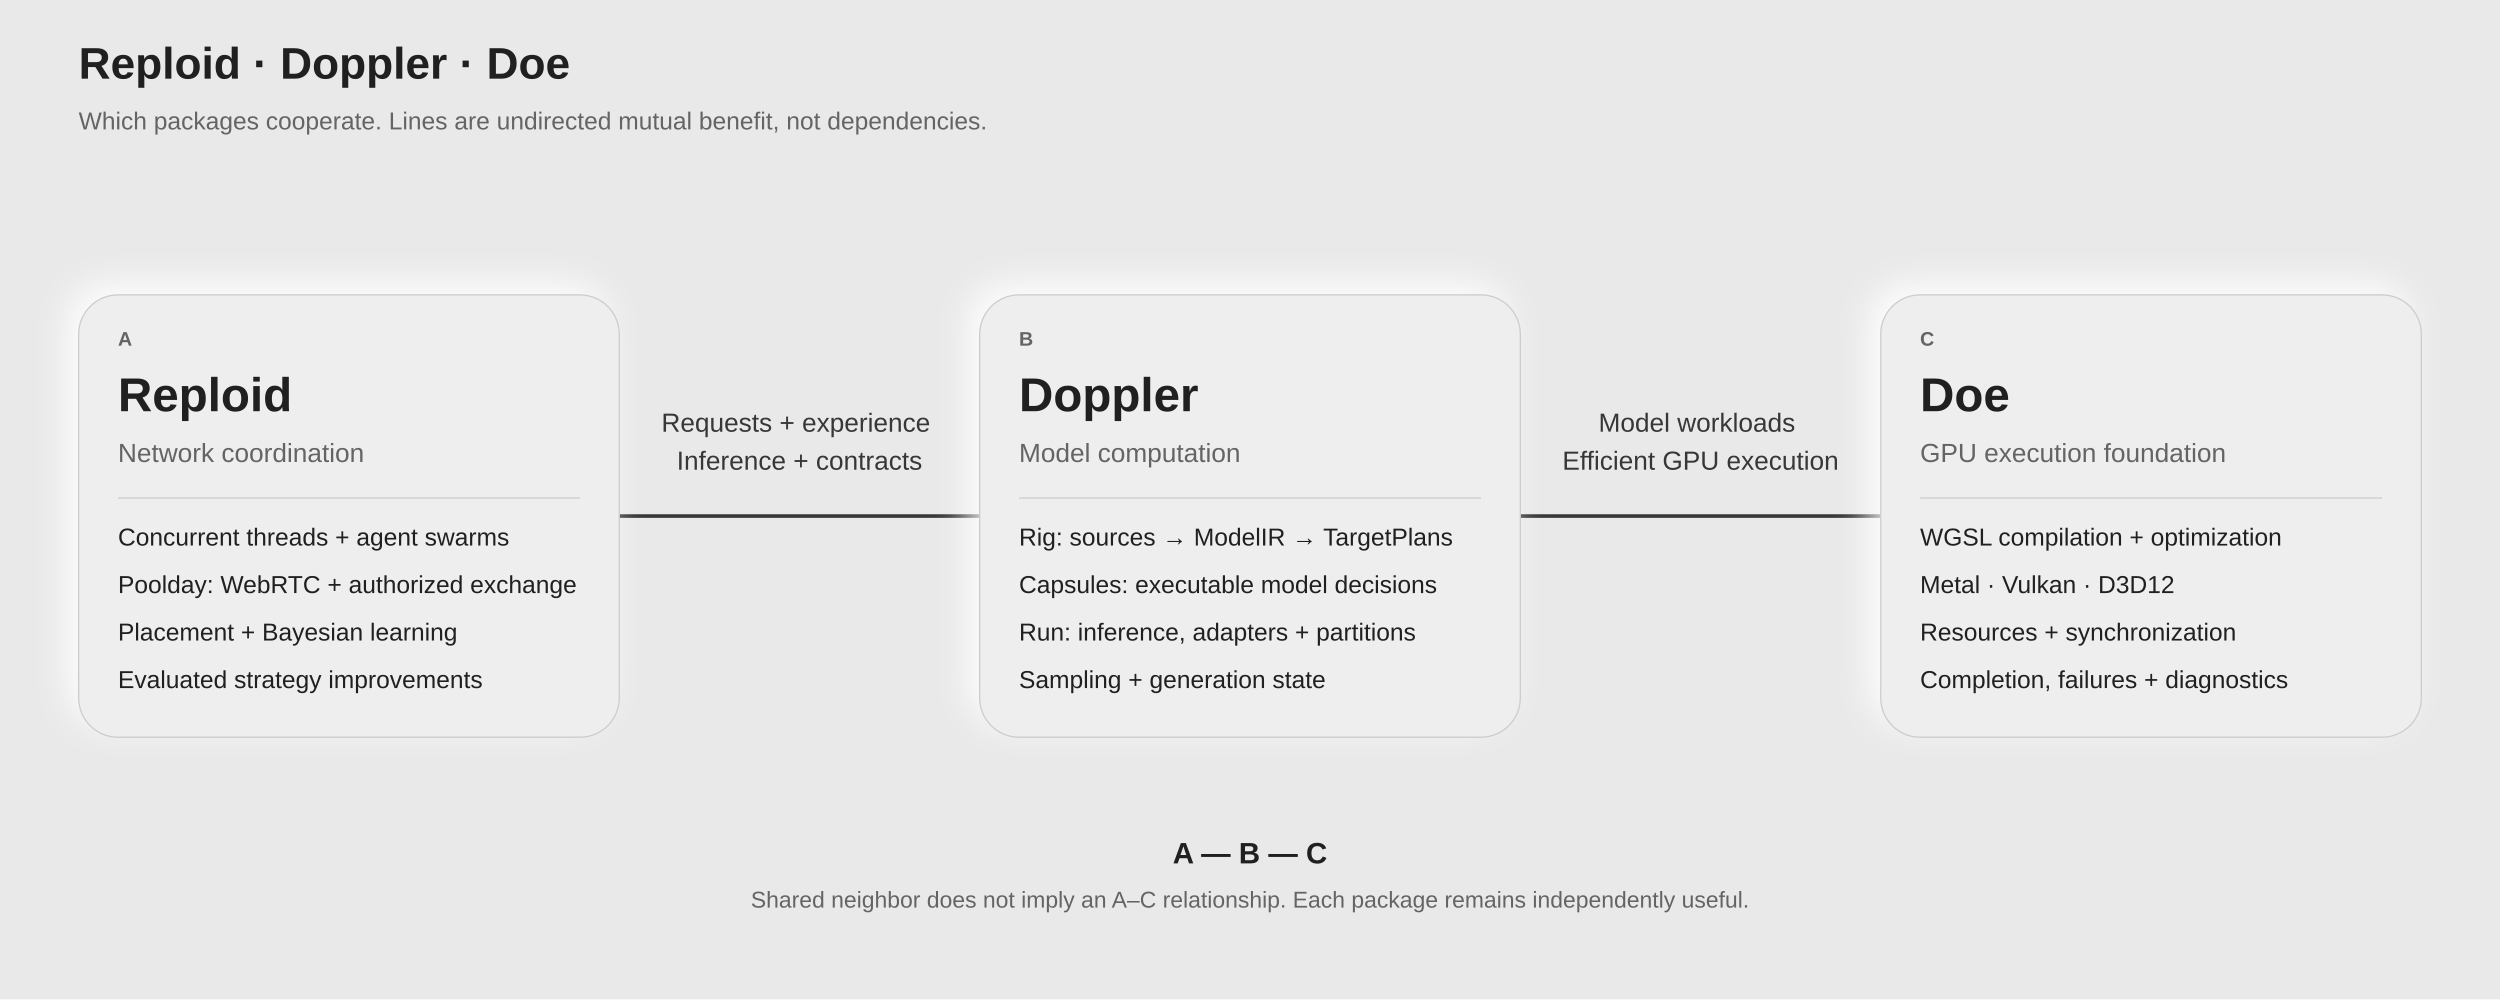
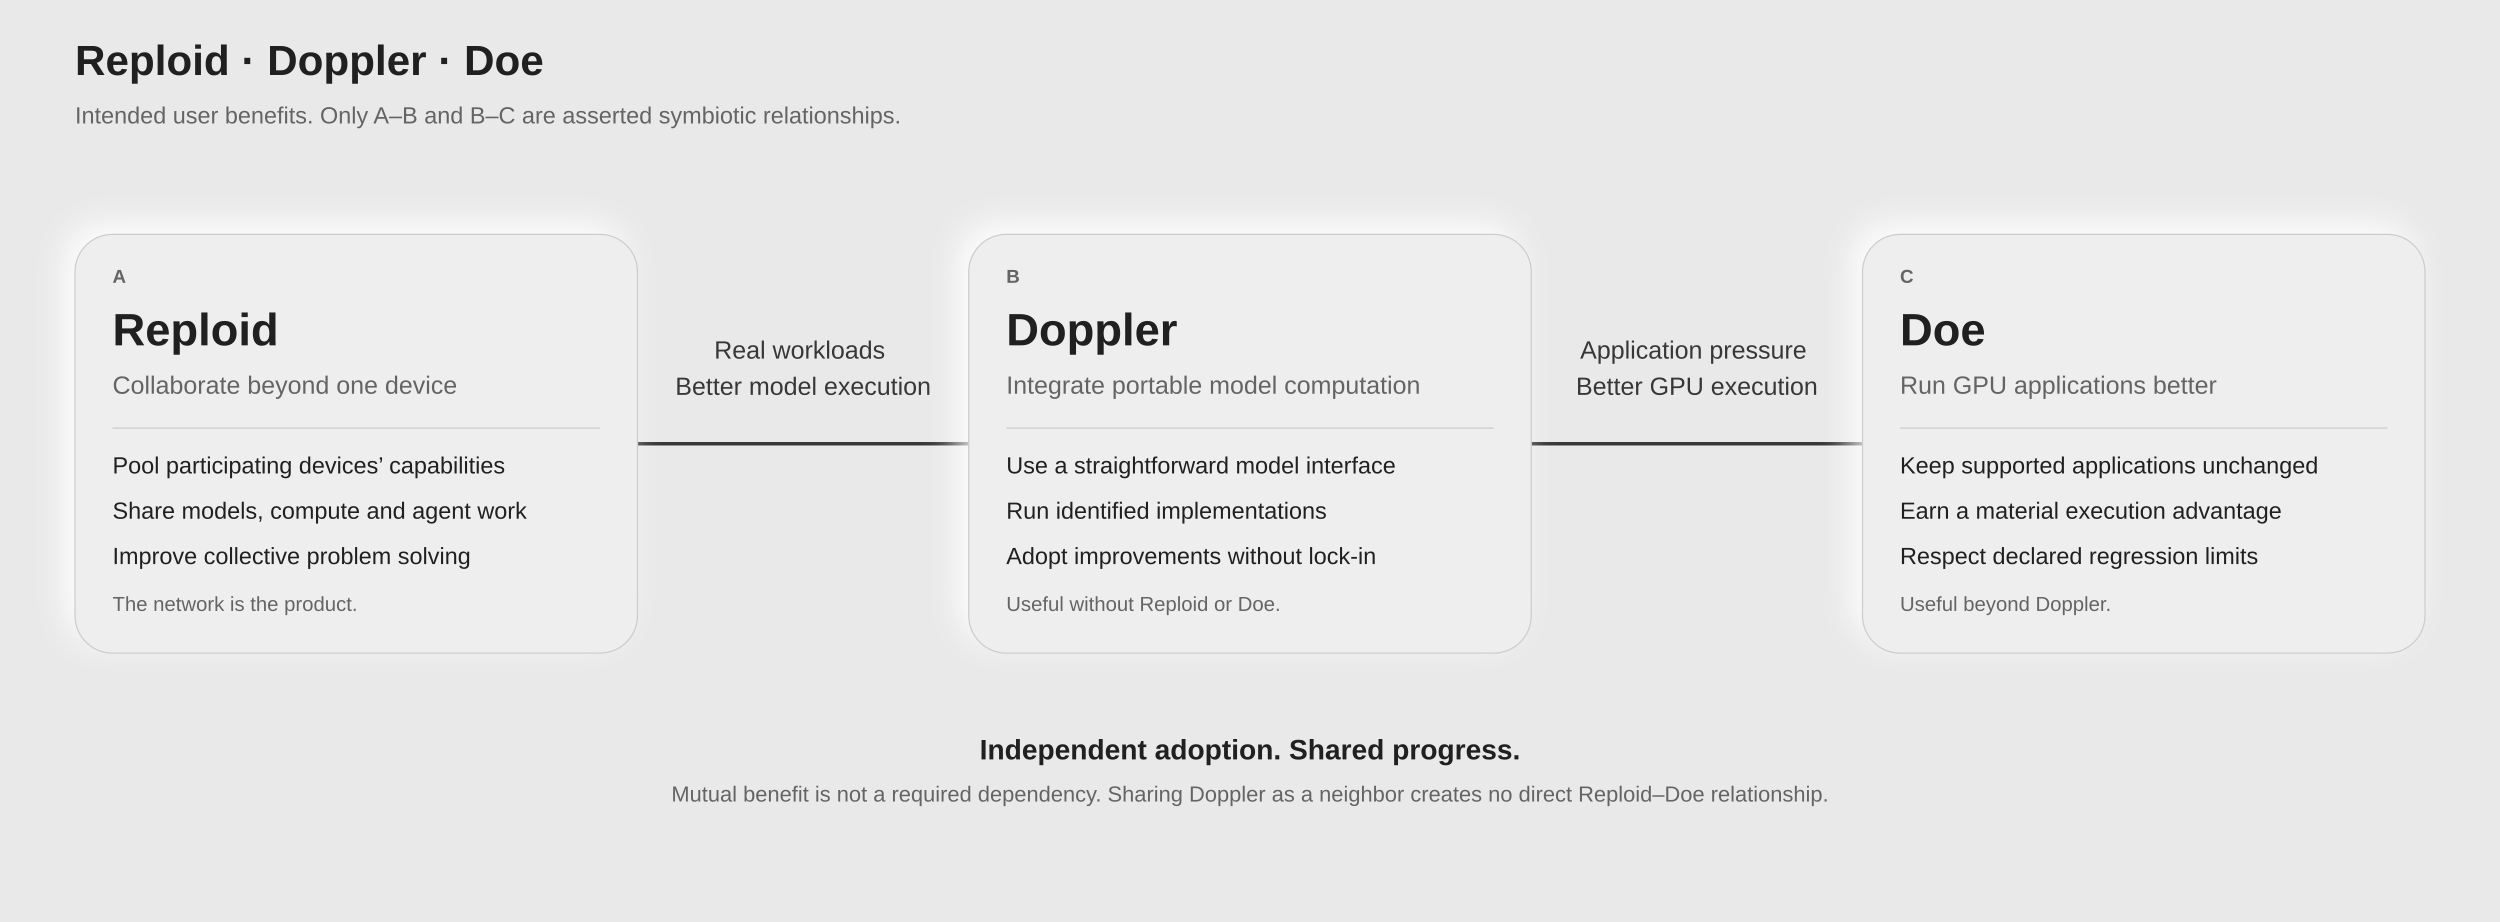
- <svg xmlns="http://www.w3.org/2000/svg" viewBox="0 0 1526 610" width="1526" height="610" font-family="Arial, Helvetica, sans-serif">
+ <svg xmlns="http://www.w3.org/2000/svg" viewBox="0 0 1600 590" width="1600" height="590" font-family="Arial, Helvetica, sans-serif">
  <rect width="100%" height="100%" fill="#e9e9e9" />
  <text x="48" y="48" font-size="27" font-weight="600" fill="#202020" text-anchor="start">
    <tspan x="48" dy="0">Reploid · Doppler · Doe</tspan>
  </text>
  <text x="48" y="79" font-size="15" font-weight="400" fill="#646464" text-anchor="start">
-     <tspan x="48" dy="0">Which packages cooperate. Lines are undirected mutual benefit, not dependencies.</tspan>
+     <tspan x="48" dy="0">Intended user benefits. Only A–B and B–C are asserted symbiotic relationships.</tspan>
  </text>
  <defs>
    <filter id="soft" x="-25%" y="-35%" width="155%" height="180%">
      <feDropShadow dx="8" dy="10" stdDeviation="12" flood-color="#000000" flood-opacity="0.10" />
      <feDropShadow dx="-7" dy="-7" stdDeviation="10" flood-color="#ffffff" flood-opacity="0.88" />
    </filter>
  </defs>
-   <g data-edge="A-B" tabindex="0" role="button" aria-label="Requests + experience Inference + contracts">
-     <path d="M378,315 L598,315" fill="none" stroke="#373737" stroke-width="2.2" />
-     <path d="M378,315 L598,315" fill="none" stroke="transparent" stroke-width="22" />
-     <rect x="390" y="238.8" width="196" height="62.4" rx="9" fill="#e9e9e9" />
-     <text x="488" y="263.52" font-size="16" font-weight="400" fill="#373737" text-anchor="middle">
-       <tspan x="488" dy="0">Requests + experience</tspan>
-       <tspan x="488" dy="23.2">Inference + contracts</tspan>
+   <g data-edge="A-B" tabindex="0" role="button" aria-label="Real workloads Better model execution">
+     <path d="M408,284 L620,284" fill="none" stroke="#373737" stroke-width="2.2" />
+     <path d="M408,284 L620,284" fill="none" stroke="transparent" stroke-width="22" />
+     <rect x="418" y="204.8" width="192" height="62.4" rx="9" fill="#e9e9e9" />
+     <text x="514" y="229.52" font-size="16" font-weight="400" fill="#373737" text-anchor="middle">
+       <tspan x="514" dy="0">Real workloads</tspan>
+       <tspan x="514" dy="23.2">Better model execution</tspan>
    </text>
  </g>
-   <g data-edge="B-C" tabindex="0" role="button" aria-label="Model workloads Efficient GPU execution">
-     <path d="M928,315 L1148,315" fill="none" stroke="#373737" stroke-width="2.2" />
-     <path d="M928,315 L1148,315" fill="none" stroke="transparent" stroke-width="22" />
-     <rect x="940" y="238.8" width="196" height="62.4" rx="9" fill="#e9e9e9" />
-     <text x="1038" y="263.52" font-size="16" font-weight="400" fill="#373737" text-anchor="middle">
-       <tspan x="1038" dy="0">Model workloads</tspan>
-       <tspan x="1038" dy="23.2">Efficient GPU execution</tspan>
+   <g data-edge="B-C" tabindex="0" role="button" aria-label="Application pressure Better GPU execution">
+     <path d="M980,284 L1192,284" fill="none" stroke="#373737" stroke-width="2.2" />
+     <path d="M980,284 L1192,284" fill="none" stroke="transparent" stroke-width="22" />
+     <rect x="990" y="204.8" width="192" height="62.4" rx="9" fill="#e9e9e9" />
+     <text x="1086" y="229.52" font-size="16" font-weight="400" fill="#373737" text-anchor="middle">
+       <tspan x="1086" dy="0">Application pressure</tspan>
+       <tspan x="1086" dy="23.2">Better GPU execution</tspan>
    </text>
  </g>
-   <g data-node="A" tabindex="0" role="button" aria-label="Reploid: Network coordination" style="cursor:grab">
-     <rect x="48" y="180" width="330" height="270" rx="24" fill="#eeeeee" stroke="#cccccc" stroke-width="0.8" filter="url(#soft)" />
-     <text x="72" y="211" font-size="12" font-weight="600" fill="#646464" text-anchor="start">
+   <g data-node="A" tabindex="0" role="button" aria-label="Reploid: Collaborate beyond one device" style="cursor:grab">
+     <rect x="48" y="150" width="360" height="268" rx="24" fill="#eeeeee" stroke="#cccccc" stroke-width="0.8" filter="url(#soft)" />
+     <text x="72" y="181" font-size="12" font-weight="600" fill="#646464" text-anchor="start">
      <tspan x="72" dy="0">A</tspan>
    </text>
-     <text x="72" y="251" font-size="29" font-weight="600" fill="#202020" text-anchor="start">
+     <text x="72" y="221" font-size="29" font-weight="600" fill="#202020" text-anchor="start">
      <tspan x="72" dy="0">Reploid</tspan>
    </text>
-     <text x="72" y="282" font-size="16" font-weight="400" fill="#646464" text-anchor="start">
-       <tspan x="72" dy="0">Network coordination</tspan>
+     <text x="72" y="252" font-size="16" font-weight="400" fill="#646464" text-anchor="start">
+       <tspan x="72" dy="0">Collaborate beyond one device</tspan>
    </text>
-     <path d="M72,304 H354" stroke="#cccccc" stroke-width=".8" />
-     <text x="72" y="333" font-size="15" font-weight="400" fill="#202020" text-anchor="start">
-       <tspan x="72" dy="0">Concurrent threads + agent swarms</tspan>
+     <path d="M72,274 H384" stroke="#cccccc" stroke-width=".8" />
+     <text x="72" y="303" font-size="15" font-weight="400" fill="#202020" text-anchor="start">
+       <tspan x="72" dy="0">Pool participating devices’ capabilities</tspan>
    </text>
-     <text x="72" y="362" font-size="15" font-weight="400" fill="#202020" text-anchor="start">
-       <tspan x="72" dy="0">Poolday: WebRTC + authorized exchange</tspan>
+     <text x="72" y="332" font-size="15" font-weight="400" fill="#202020" text-anchor="start">
+       <tspan x="72" dy="0">Share models, compute and agent work</tspan>
    </text>
-     <text x="72" y="391" font-size="15" font-weight="400" fill="#202020" text-anchor="start">
-       <tspan x="72" dy="0">Placement + Bayesian learning</tspan>
+     <text x="72" y="361" font-size="15" font-weight="400" fill="#202020" text-anchor="start">
+       <tspan x="72" dy="0">Improve collective problem solving</tspan>
    </text>
-     <text x="72" y="420" font-size="15" font-weight="400" fill="#202020" text-anchor="start">
-       <tspan x="72" dy="0">Evaluated strategy improvements</tspan>
+     <text x="72" y="391" font-size="13" font-weight="400" fill="#646464" text-anchor="start">
+       <tspan x="72" dy="0">The network is the product.</tspan>
    </text>
  </g>
-   <g data-node="B" tabindex="0" role="button" aria-label="Doppler: Model computation" style="cursor:grab">
-     <rect x="598" y="180" width="330" height="270" rx="24" fill="#eeeeee" stroke="#cccccc" stroke-width="0.8" filter="url(#soft)" />
-     <text x="622" y="211" font-size="12" font-weight="600" fill="#646464" text-anchor="start">
-       <tspan x="622" dy="0">B</tspan>
+   <g data-node="B" tabindex="0" role="button" aria-label="Doppler: Integrate portable model computation" style="cursor:grab">
+     <rect x="620" y="150" width="360" height="268" rx="24" fill="#eeeeee" stroke="#cccccc" stroke-width="0.8" filter="url(#soft)" />
+     <text x="644" y="181" font-size="12" font-weight="600" fill="#646464" text-anchor="start">
+       <tspan x="644" dy="0">B</tspan>
    </text>
-     <text x="622" y="251" font-size="29" font-weight="600" fill="#202020" text-anchor="start">
-       <tspan x="622" dy="0">Doppler</tspan>
+     <text x="644" y="221" font-size="29" font-weight="600" fill="#202020" text-anchor="start">
+       <tspan x="644" dy="0">Doppler</tspan>
    </text>
-     <text x="622" y="282" font-size="16" font-weight="400" fill="#646464" text-anchor="start">
-       <tspan x="622" dy="0">Model computation</tspan>
+     <text x="644" y="252" font-size="16" font-weight="400" fill="#646464" text-anchor="start">
+       <tspan x="644" dy="0">Integrate portable model computation</tspan>
    </text>
-     <path d="M622,304 H904" stroke="#cccccc" stroke-width=".8" />
-     <text x="622" y="333" font-size="15" font-weight="400" fill="#202020" text-anchor="start">
-       <tspan x="622" dy="0">Rig: sources → ModelIR → TargetPlans</tspan>
+     <path d="M644,274 H956" stroke="#cccccc" stroke-width=".8" />
+     <text x="644" y="303" font-size="15" font-weight="400" fill="#202020" text-anchor="start">
+       <tspan x="644" dy="0">Use a straightforward model interface</tspan>
    </text>
-     <text x="622" y="362" font-size="15" font-weight="400" fill="#202020" text-anchor="start">
-       <tspan x="622" dy="0">Capsules: executable model decisions</tspan>
+     <text x="644" y="332" font-size="15" font-weight="400" fill="#202020" text-anchor="start">
+       <tspan x="644" dy="0">Run identified implementations</tspan>
    </text>
-     <text x="622" y="391" font-size="15" font-weight="400" fill="#202020" text-anchor="start">
-       <tspan x="622" dy="0">Run: inference, adapters + partitions</tspan>
+     <text x="644" y="361" font-size="15" font-weight="400" fill="#202020" text-anchor="start">
+       <tspan x="644" dy="0">Adopt improvements without lock-in</tspan>
    </text>
-     <text x="622" y="420" font-size="15" font-weight="400" fill="#202020" text-anchor="start">
-       <tspan x="622" dy="0">Sampling + generation state</tspan>
+     <text x="644" y="391" font-size="13" font-weight="400" fill="#646464" text-anchor="start">
+       <tspan x="644" dy="0">Useful without Reploid or Doe.</tspan>
    </text>
  </g>
-   <g data-node="C" tabindex="0" role="button" aria-label="Doe: GPU execution foundation" style="cursor:grab">
-     <rect x="1148" y="180" width="330" height="270" rx="24" fill="#eeeeee" stroke="#cccccc" stroke-width="0.8" filter="url(#soft)" />
-     <text x="1172" y="211" font-size="12" font-weight="600" fill="#646464" text-anchor="start">
-       <tspan x="1172" dy="0">C</tspan>
+   <g data-node="C" tabindex="0" role="button" aria-label="Doe: Run GPU applications better" style="cursor:grab">
+     <rect x="1192" y="150" width="360" height="268" rx="24" fill="#eeeeee" stroke="#cccccc" stroke-width="0.8" filter="url(#soft)" />
+     <text x="1216" y="181" font-size="12" font-weight="600" fill="#646464" text-anchor="start">
+       <tspan x="1216" dy="0">C</tspan>
    </text>
-     <text x="1172" y="251" font-size="29" font-weight="600" fill="#202020" text-anchor="start">
-       <tspan x="1172" dy="0">Doe</tspan>
+     <text x="1216" y="221" font-size="29" font-weight="600" fill="#202020" text-anchor="start">
+       <tspan x="1216" dy="0">Doe</tspan>
    </text>
-     <text x="1172" y="282" font-size="16" font-weight="400" fill="#646464" text-anchor="start">
-       <tspan x="1172" dy="0">GPU execution foundation</tspan>
+     <text x="1216" y="252" font-size="16" font-weight="400" fill="#646464" text-anchor="start">
+       <tspan x="1216" dy="0">Run GPU applications better</tspan>
    </text>
-     <path d="M1172,304 H1454" stroke="#cccccc" stroke-width=".8" />
-     <text x="1172" y="333" font-size="15" font-weight="400" fill="#202020" text-anchor="start">
-       <tspan x="1172" dy="0">WGSL compilation + optimization</tspan>
+     <path d="M1216,274 H1528" stroke="#cccccc" stroke-width=".8" />
+     <text x="1216" y="303" font-size="15" font-weight="400" fill="#202020" text-anchor="start">
+       <tspan x="1216" dy="0">Keep supported applications unchanged</tspan>
    </text>
-     <text x="1172" y="362" font-size="15" font-weight="400" fill="#202020" text-anchor="start">
-       <tspan x="1172" dy="0">Metal · Vulkan · D3D12</tspan>
+     <text x="1216" y="332" font-size="15" font-weight="400" fill="#202020" text-anchor="start">
+       <tspan x="1216" dy="0">Earn a material execution advantage</tspan>
    </text>
-     <text x="1172" y="391" font-size="15" font-weight="400" fill="#202020" text-anchor="start">
-       <tspan x="1172" dy="0">Resources + synchronization</tspan>
+     <text x="1216" y="361" font-size="15" font-weight="400" fill="#202020" text-anchor="start">
+       <tspan x="1216" dy="0">Respect declared regression limits</tspan>
    </text>
-     <text x="1172" y="420" font-size="15" font-weight="400" fill="#202020" text-anchor="start">
-       <tspan x="1172" dy="0">Completion, failures + diagnostics</tspan>
+     <text x="1216" y="391" font-size="13" font-weight="400" fill="#646464" text-anchor="start">
+       <tspan x="1216" dy="0">Useful beyond Doppler.</tspan>
    </text>
  </g>
-   <text x="763" y="527" font-size="18" font-weight="600" fill="#202020" text-anchor="middle">
-     <tspan x="763" dy="0">A — B — C</tspan>
+   <text x="800" y="486" font-size="18" font-weight="600" fill="#202020" text-anchor="middle">
+     <tspan x="800" dy="0">Independent adoption. Shared progress.</tspan>
  </text>
-   <text x="763" y="554" font-size="14" font-weight="400" fill="#646464" text-anchor="middle">
-     <tspan x="763" dy="0">Shared neighbor does not imply an A–C relationship. Each package remains independently useful.</tspan>
+   <text x="800" y="513" font-size="14" font-weight="400" fill="#646464" text-anchor="middle">
+     <tspan x="800" dy="0">Mutual benefit is not a required dependency. Sharing Doppler as a neighbor creates no direct Reploid–Doe relationship.</tspan>
  </text>
</svg>
